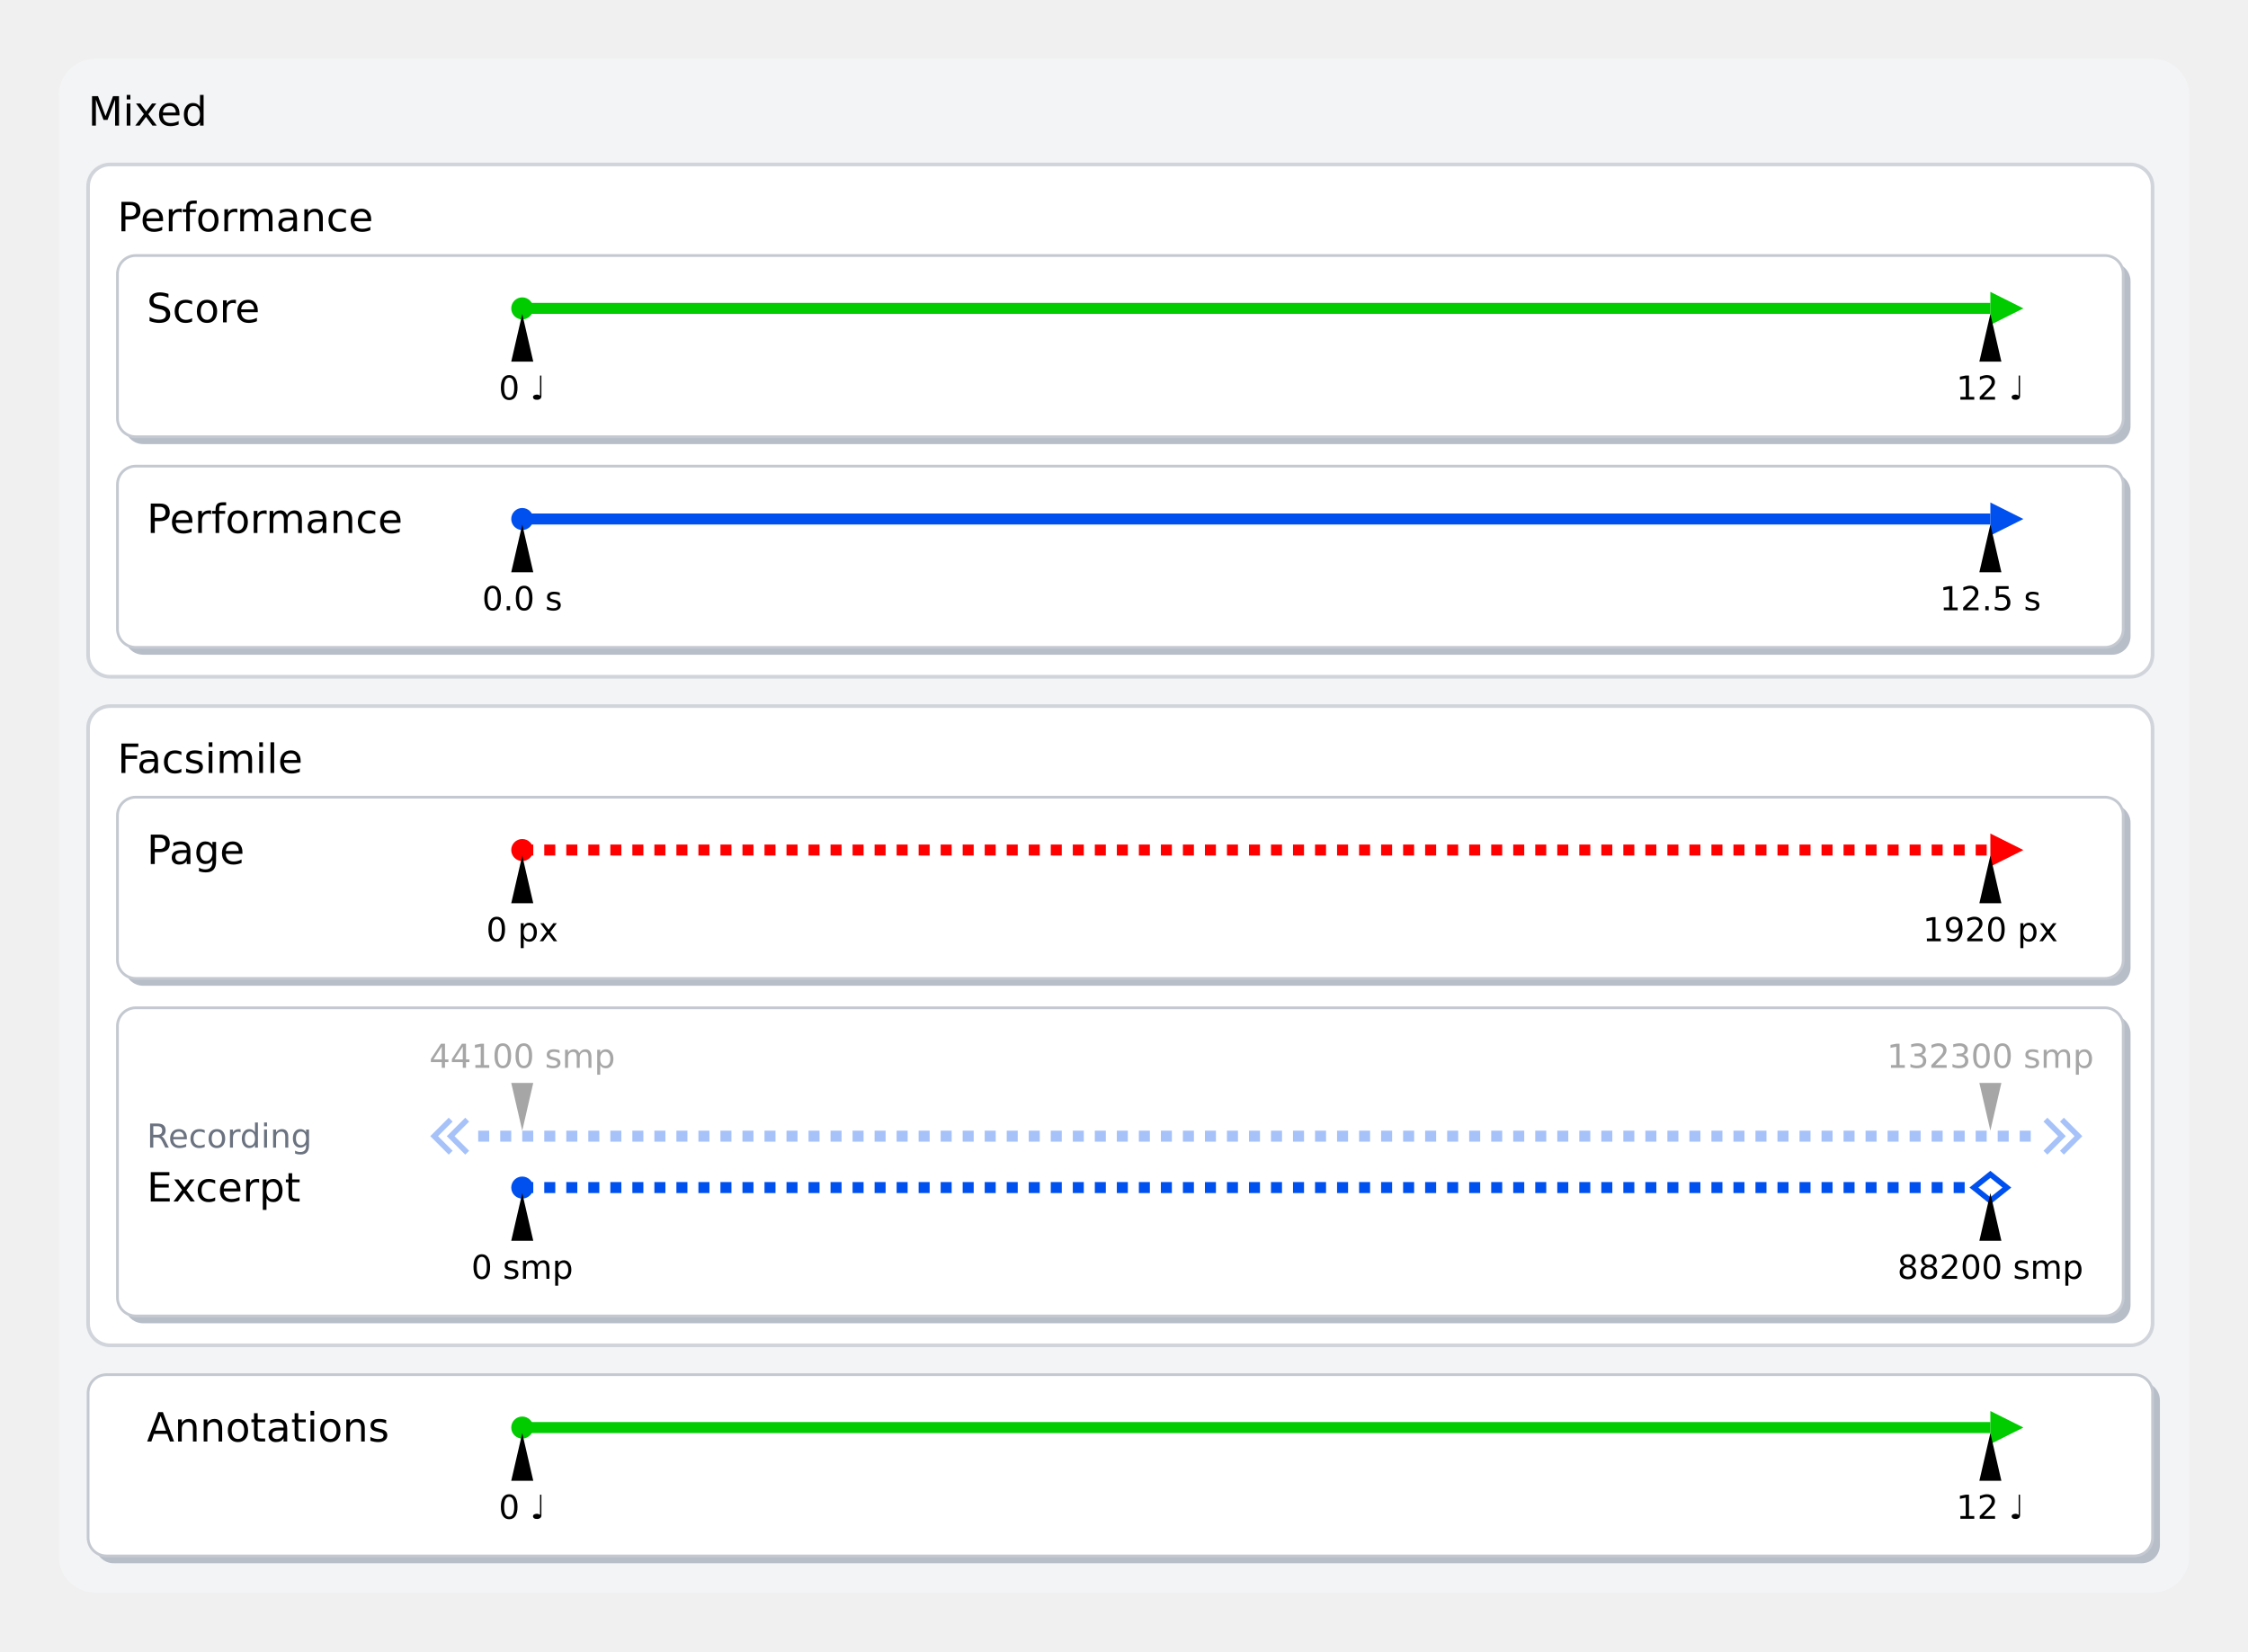
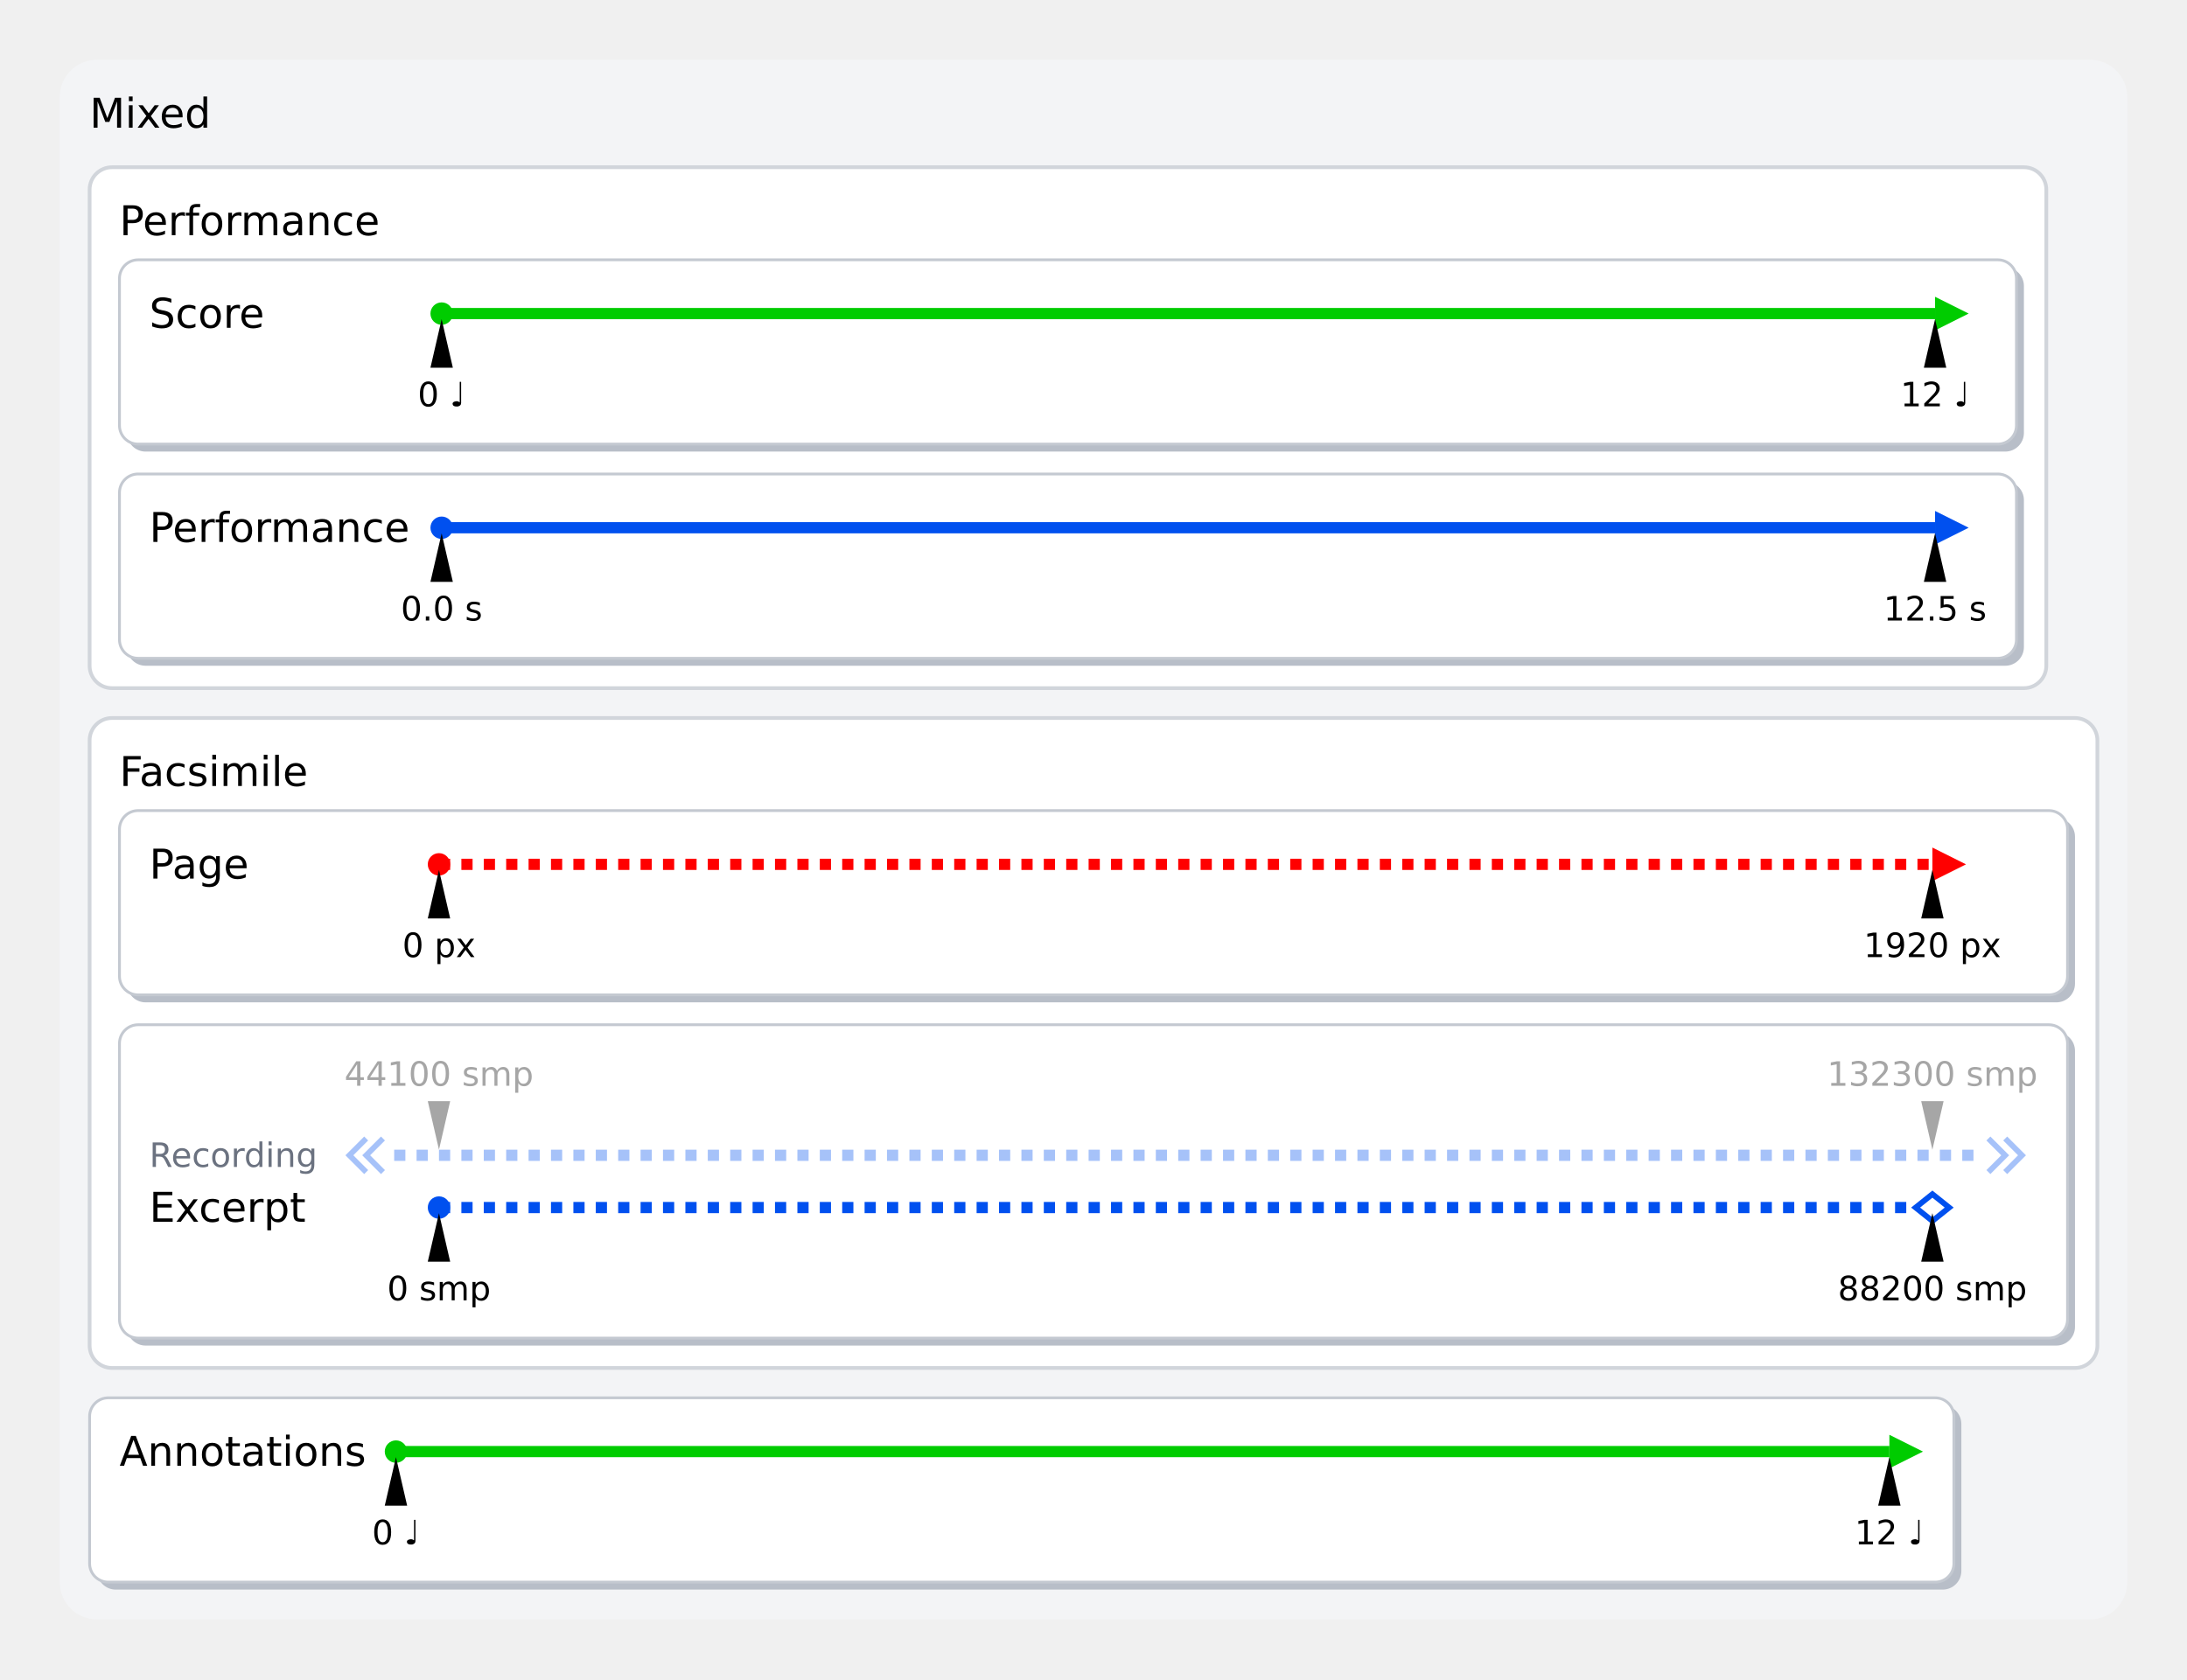
- <svg xmlns="http://www.w3.org/2000/svg" width="612.485" height="449.883" viewBox="0 0 612.485 449.883" font-family="DejaVu Sans" text-rendering="geometricPrecision" style="font-kerning:none;font-variant-ligatures:none">
+ <svg xmlns="http://www.w3.org/2000/svg" width="585.769" height="449.883" viewBox="0 0 585.769 449.883" font-family="DejaVu Sans" text-rendering="geometricPrecision" style="font-kerning:none;font-variant-ligatures:none">
  <g transform="translate(16 16)">
-     <rect x="0" y="0" width="580.485" height="417.883" rx="10" fill="#F3F4F6" />
+     <rect x="0" y="0" width="553.769" height="417.883" rx="10" fill="#F3F4F6" />
    <text data-address="name" x="8" y="18.21" text-anchor="start" font-size="11" fill="#000000">Mixed</text>
-     <rect data-address="group_1" x="8" y="28.805" width="562.485" height="139.562" rx="6" fill="#FFFFFF" stroke="#D1D5DB" stroke-width="1" />
+     <rect data-address="group_1" x="8" y="28.805" width="524.086" height="139.562" rx="6" fill="#FFFFFF" stroke="#D1D5DB" stroke-width="1" />
    <text data-address="group_1/name" x="16" y="47.015" text-anchor="start" font-size="11" fill="#000000">Performance</text>
-     <rect data-address="score/card" x="18" y="55.609" width="546.485" height="49.379" rx="5" fill="#B8BEC8" />
-     <rect data-address="score/card" x="16" y="53.609" width="546.485" height="49.379" rx="5" fill="#FFFFFF" stroke="#C4C9D1" stroke-width="0.75" />
-     <line data-address="score" x1="126.291" y1="68.012" x2="526.292" y2="68.012" stroke="#00CC00" stroke-width="3" />
-     <circle data-address="score" cx="126.291" cy="68.012" r="3" fill="#00CC00" />
-     <polygon data-address="score" points="535.292,68.012 526.292,63.512 526.292,72.512" fill="#00CC00" />
-     <polygon data-address="score/start" points="126.291,69.512 123.291,82.512 129.292,82.512" fill="#000000" />
-     <polygon data-address="score/end" points="526.292,69.512 523.292,82.512 529.292,82.512" fill="#000000" />
+     <rect data-address="score/card" x="18" y="55.609" width="508.086" height="49.379" rx="5" fill="#B8BEC8" />
+     <rect data-address="score/card" x="16" y="53.609" width="508.086" height="49.379" rx="5" fill="#FFFFFF" stroke="#C4C9D1" stroke-width="0.75" />
+     <line data-address="score" x1="102.291" y1="68.012" x2="502.291" y2="68.012" stroke="#00CC00" stroke-width="3" />
+     <circle data-address="score" cx="102.291" cy="68.012" r="3" fill="#00CC00" />
+     <polygon data-address="score" points="511.291,68.012 502.291,63.512 502.291,72.512" fill="#00CC00" />
+     <polygon data-address="score/start" points="102.291,69.512 99.291,82.512 105.291,82.512" fill="#000000" />
+     <polygon data-address="score/end" points="502.291,69.512 499.291,82.512 505.291,82.512" fill="#000000" />
    <text data-address="score/name" x="24" y="71.82" text-anchor="start" font-size="11" fill="#000000">Score</text>
-     <text data-address="score/start/label" x="126.291" y="92.866" text-anchor="middle" font-size="9" fill="#000000">0 ♩</text>
-     <text data-address="score/end/label" x="526.292" y="92.866" text-anchor="middle" font-size="9" fill="#000000">12 ♩</text>
-     <rect data-address="performance/card" x="18" y="112.988" width="546.485" height="49.379" rx="5" fill="#B8BEC8" />
-     <rect data-address="performance/card" x="16" y="110.988" width="546.485" height="49.379" rx="5" fill="#FFFFFF" stroke="#C4C9D1" stroke-width="0.75" />
-     <line data-address="performance" x1="126.291" y1="125.391" x2="526.292" y2="125.391" stroke="#0050EF" stroke-width="3" />
-     <circle data-address="performance" cx="126.291" cy="125.391" r="3" fill="#0050EF" />
-     <polygon data-address="performance" points="535.292,125.391 526.292,120.891 526.292,129.891" fill="#0050EF" />
-     <polygon data-address="performance/start" points="126.291,126.891 123.291,139.891 129.292,139.891" fill="#000000" />
-     <polygon data-address="performance/end" points="526.292,126.891 523.292,139.891 529.292,139.891" fill="#000000" />
+     <text data-address="score/start/label" x="102.291" y="92.866" text-anchor="middle" font-size="9" fill="#000000">0 ♩</text>
+     <text data-address="score/end/label" x="502.291" y="92.866" text-anchor="middle" font-size="9" fill="#000000">12 ♩</text>
+     <rect data-address="performance/card" x="18" y="112.988" width="508.086" height="49.379" rx="5" fill="#B8BEC8" />
+     <rect data-address="performance/card" x="16" y="110.988" width="508.086" height="49.379" rx="5" fill="#FFFFFF" stroke="#C4C9D1" stroke-width="0.75" />
+     <line data-address="performance" x1="102.291" y1="125.391" x2="502.291" y2="125.391" stroke="#0050EF" stroke-width="3" />
+     <circle data-address="performance" cx="102.291" cy="125.391" r="3" fill="#0050EF" />
+     <polygon data-address="performance" points="511.291,125.391 502.291,120.891 502.291,129.891" fill="#0050EF" />
+     <polygon data-address="performance/start" points="102.291,126.891 99.291,139.891 105.291,139.891" fill="#000000" />
+     <polygon data-address="performance/end" points="502.291,126.891 499.291,139.891 505.291,139.891" fill="#000000" />
    <text data-address="performance/name" x="24" y="129.199" text-anchor="start" font-size="11" fill="#000000">Performance</text>
-     <text data-address="performance/start/label" x="126.291" y="150.245" text-anchor="middle" font-size="9" fill="#000000">0.0 s</text>
-     <text data-address="performance/end/label" x="526.292" y="150.245" text-anchor="middle" font-size="9" fill="#000000">12.5 s</text>
-     <rect data-address="group_2" x="8" y="176.367" width="562.485" height="174.137" rx="6" fill="#FFFFFF" stroke="#D1D5DB" stroke-width="1" />
+     <text data-address="performance/start/label" x="102.291" y="150.245" text-anchor="middle" font-size="9" fill="#000000">0.0 s</text>
+     <text data-address="performance/end/label" x="502.291" y="150.245" text-anchor="middle" font-size="9" fill="#000000">12.5 s</text>
+     <rect data-address="group_2" x="8" y="176.367" width="537.769" height="174.137" rx="6" fill="#FFFFFF" stroke="#D1D5DB" stroke-width="1" />
    <text data-address="group_2/name" x="16" y="194.578" text-anchor="start" font-size="11" fill="#000000">Facsimile</text>
-     <rect data-address="page/card" x="18" y="203.172" width="546.485" height="49.379" rx="5" fill="#B8BEC8" />
-     <rect data-address="page/card" x="16" y="201.172" width="546.485" height="49.379" rx="5" fill="#FFFFFF" stroke="#C4C9D1" stroke-width="0.75" />
-     <line data-address="page" x1="126.291" y1="215.574" x2="526.292" y2="215.574" stroke="#FF0000" stroke-width="3" stroke-dasharray="3 3" />
-     <circle data-address="page" cx="126.291" cy="215.574" r="3" fill="#FF0000" />
-     <polygon data-address="page" points="535.292,215.574 526.292,211.074 526.292,220.074" fill="#FF0000" />
-     <polygon data-address="page/start" points="126.291,217.074 123.291,230.074 129.292,230.074" fill="#000000" />
-     <polygon data-address="page/end" points="526.292,217.074 523.292,230.074 529.292,230.074" fill="#000000" />
+     <rect data-address="page/card" x="18" y="203.172" width="521.769" height="49.379" rx="5" fill="#B8BEC8" />
+     <rect data-address="page/card" x="16" y="201.172" width="521.769" height="49.379" rx="5" fill="#FFFFFF" stroke="#C4C9D1" stroke-width="0.75" />
+     <line data-address="page" x1="101.576" y1="215.574" x2="501.576" y2="215.574" stroke="#FF0000" stroke-width="3" stroke-dasharray="3 3" />
+     <circle data-address="page" cx="101.576" cy="215.574" r="3" fill="#FF0000" />
+     <polygon data-address="page" points="510.576,215.574 501.576,211.074 501.576,220.074" fill="#FF0000" />
+     <polygon data-address="page/start" points="101.576,217.074 98.576,230.074 104.576,230.074" fill="#000000" />
+     <polygon data-address="page/end" points="501.576,217.074 498.576,230.074 504.576,230.074" fill="#000000" />
    <text data-address="page/name" x="24" y="219.382" text-anchor="start" font-size="11" fill="#000000">Page</text>
-     <text data-address="page/start/label" x="126.291" y="240.428" text-anchor="middle" font-size="9" fill="#000000">0 px</text>
-     <text data-address="page/end/label" x="526.292" y="240.428" text-anchor="middle" font-size="9" fill="#000000">1920 px</text>
-     <rect data-address="excerpt/card" x="18" y="260.551" width="546.485" height="83.953" rx="5" fill="#B8BEC8" />
-     <rect data-address="excerpt/card" x="16" y="258.551" width="546.485" height="83.953" rx="5" fill="#FFFFFF" stroke="#C4C9D1" stroke-width="0.75" />
-     <line data-address="recording" x1="114.291" y1="293.527" x2="538.292" y2="293.527" stroke="#0050EF" stroke-width="3" stroke-dasharray="3 3" opacity="0.35" />
-     <polyline data-address="recording" points="111.291,289.027 106.791,293.527 111.291,298.027" fill="none" stroke="#0050EF" stroke-width="1.5" opacity="0.35" />
-     <polyline data-address="recording" points="106.791,289.027 102.291,293.527 106.791,298.027" fill="none" stroke="#0050EF" stroke-width="1.5" opacity="0.35" />
-     <polyline data-address="recording" points="541.292,289.027 545.792,293.527 541.292,298.027" fill="none" stroke="#0050EF" stroke-width="1.5" opacity="0.35" />
-     <polyline data-address="recording" points="545.792,289.027 550.292,293.527 545.792,298.027" fill="none" stroke="#0050EF" stroke-width="1.5" opacity="0.35" />
-     <line data-address="excerpt" x1="126.291" y1="307.527" x2="521.792" y2="307.527" stroke="#0050EF" stroke-width="3" stroke-dasharray="3 3" />
-     <circle data-address="excerpt" cx="126.291" cy="307.527" r="3" fill="#0050EF" />
-     <polygon data-address="excerpt" points="521.792,307.527 526.292,303.927 530.792,307.527 526.292,311.127" fill="none" stroke="#0050EF" stroke-width="1.5" />
-     <polygon data-address="excerpt/start" points="126.291,292.027 123.291,279.027 129.292,279.027" fill="#000000" opacity="0.35" />
-     <polygon data-address="excerpt/end" points="526.292,292.027 523.292,279.027 529.292,279.027" fill="#000000" opacity="0.35" />
-     <polygon data-address="excerpt/start" points="126.291,309.027 123.291,322.027 129.292,322.027" fill="#000000" />
-     <polygon data-address="excerpt/end" points="526.292,309.027 523.292,322.027 529.292,322.027" fill="#000000" />
+     <text data-address="page/start/label" x="101.576" y="240.428" text-anchor="middle" font-size="9" fill="#000000">0 px</text>
+     <text data-address="page/end/label" x="501.576" y="240.428" text-anchor="middle" font-size="9" fill="#000000">1920 px</text>
+     <rect data-address="excerpt/card" x="18" y="260.551" width="521.769" height="83.953" rx="5" fill="#B8BEC8" />
+     <rect data-address="excerpt/card" x="16" y="258.551" width="521.769" height="83.953" rx="5" fill="#FFFFFF" stroke="#C4C9D1" stroke-width="0.75" />
+     <line data-address="recording" x1="89.576" y1="293.527" x2="513.576" y2="293.527" stroke="#0050EF" stroke-width="3" stroke-dasharray="3 3" opacity="0.35" />
+     <polyline data-address="recording" points="86.576,289.027 82.076,293.527 86.576,298.027" fill="none" stroke="#0050EF" stroke-width="1.5" opacity="0.35" />
+     <polyline data-address="recording" points="82.076,289.027 77.576,293.527 82.076,298.027" fill="none" stroke="#0050EF" stroke-width="1.5" opacity="0.35" />
+     <polyline data-address="recording" points="516.576,289.027 521.076,293.527 516.576,298.027" fill="none" stroke="#0050EF" stroke-width="1.5" opacity="0.35" />
+     <polyline data-address="recording" points="521.076,289.027 525.576,293.527 521.076,298.027" fill="none" stroke="#0050EF" stroke-width="1.5" opacity="0.35" />
+     <line data-address="excerpt" x1="101.576" y1="307.527" x2="497.076" y2="307.527" stroke="#0050EF" stroke-width="3" stroke-dasharray="3 3" />
+     <circle data-address="excerpt" cx="101.576" cy="307.527" r="3" fill="#0050EF" />
+     <polygon data-address="excerpt" points="497.076,307.527 501.576,303.927 506.076,307.527 501.576,311.127" fill="none" stroke="#0050EF" stroke-width="1.5" />
+     <polygon data-address="excerpt/start" points="101.576,292.027 98.576,279.027 104.576,279.027" fill="#000000" opacity="0.35" />
+     <polygon data-address="excerpt/end" points="501.576,292.027 498.576,279.027 504.576,279.027" fill="#000000" opacity="0.35" />
+     <polygon data-address="excerpt/start" points="101.576,309.027 98.576,322.027 104.576,322.027" fill="#000000" />
+     <polygon data-address="excerpt/end" points="501.576,309.027 498.576,322.027 504.576,322.027" fill="#000000" />
    <text data-address="recording/name" x="24" y="296.643" text-anchor="start" font-size="9" fill="#6B7280">Recording</text>
    <text data-address="excerpt/name" x="24" y="311.335" text-anchor="start" font-size="11" fill="#000000">Excerpt</text>
-     <text data-address="excerpt/start/label" x="126.291" y="274.905" text-anchor="middle" font-size="9" fill="#000000" opacity="0.35">44100 smp</text>
-     <text data-address="excerpt/end/label" x="526.292" y="274.905" text-anchor="middle" font-size="9" fill="#000000" opacity="0.35">132300 smp</text>
-     <text data-address="excerpt/start/label" x="126.291" y="332.381" text-anchor="middle" font-size="9" fill="#000000">0 smp</text>
-     <text data-address="excerpt/end/label" x="526.292" y="332.381" text-anchor="middle" font-size="9" fill="#000000">88200 smp</text>
-     <rect data-address="annotations/card" x="10" y="360.504" width="562.485" height="49.379" rx="5" fill="#B8BEC8" />
-     <rect data-address="annotations/card" x="8" y="358.504" width="562.485" height="49.379" rx="5" fill="#FFFFFF" stroke="#C4C9D1" stroke-width="0.75" />
-     <line data-address="annotations" x1="126.291" y1="372.906" x2="526.292" y2="372.906" stroke="#00CC00" stroke-width="3" />
-     <circle data-address="annotations" cx="126.291" cy="372.906" r="3" fill="#00CC00" />
-     <polygon data-address="annotations" points="535.292,372.906 526.292,368.406 526.292,377.406" fill="#00CC00" />
-     <polygon data-address="annotations/start" points="126.291,374.406 123.291,387.406 129.292,387.406" fill="#000000" />
-     <polygon data-address="annotations/end" points="526.292,374.406 523.292,387.406 529.292,387.406" fill="#000000" />
-     <text data-address="annotations/name" x="24" y="376.714" text-anchor="start" font-size="11" fill="#000000">Annotations</text>
-     <text data-address="annotations/start/label" x="126.291" y="397.76" text-anchor="middle" font-size="9" fill="#000000">0 ♩</text>
-     <text data-address="annotations/end/label" x="526.292" y="397.76" text-anchor="middle" font-size="9" fill="#000000">12 ♩</text>
+     <text data-address="excerpt/start/label" x="101.576" y="274.905" text-anchor="middle" font-size="9" fill="#000000" opacity="0.35">44100 smp</text>
+     <text data-address="excerpt/end/label" x="501.576" y="274.905" text-anchor="middle" font-size="9" fill="#000000" opacity="0.35">132300 smp</text>
+     <text data-address="excerpt/start/label" x="101.576" y="332.381" text-anchor="middle" font-size="9" fill="#000000">0 smp</text>
+     <text data-address="excerpt/end/label" x="501.576" y="332.381" text-anchor="middle" font-size="9" fill="#000000">88200 smp</text>
+     <rect data-address="annotations/card" x="10" y="360.504" width="499.333" height="49.379" rx="5" fill="#B8BEC8" />
+     <rect data-address="annotations/card" x="8" y="358.504" width="499.333" height="49.379" rx="5" fill="#FFFFFF" stroke="#C4C9D1" stroke-width="0.75" />
+     <line data-address="annotations" x1="90.054" y1="372.906" x2="490.054" y2="372.906" stroke="#00CC00" stroke-width="3" />
+     <circle data-address="annotations" cx="90.054" cy="372.906" r="3" fill="#00CC00" />
+     <polygon data-address="annotations" points="499.054,372.906 490.054,368.406 490.054,377.406" fill="#00CC00" />
+     <polygon data-address="annotations/start" points="90.054,374.406 87.054,387.406 93.054,387.406" fill="#000000" />
+     <polygon data-address="annotations/end" points="490.054,374.406 487.054,387.406 493.054,387.406" fill="#000000" />
+     <text data-address="annotations/name" x="16" y="376.714" text-anchor="start" font-size="11" fill="#000000">Annotations</text>
+     <text data-address="annotations/start/label" x="90.054" y="397.76" text-anchor="middle" font-size="9" fill="#000000">0 ♩</text>
+     <text data-address="annotations/end/label" x="490.054" y="397.76" text-anchor="middle" font-size="9" fill="#000000">12 ♩</text>
  </g>
</svg>
